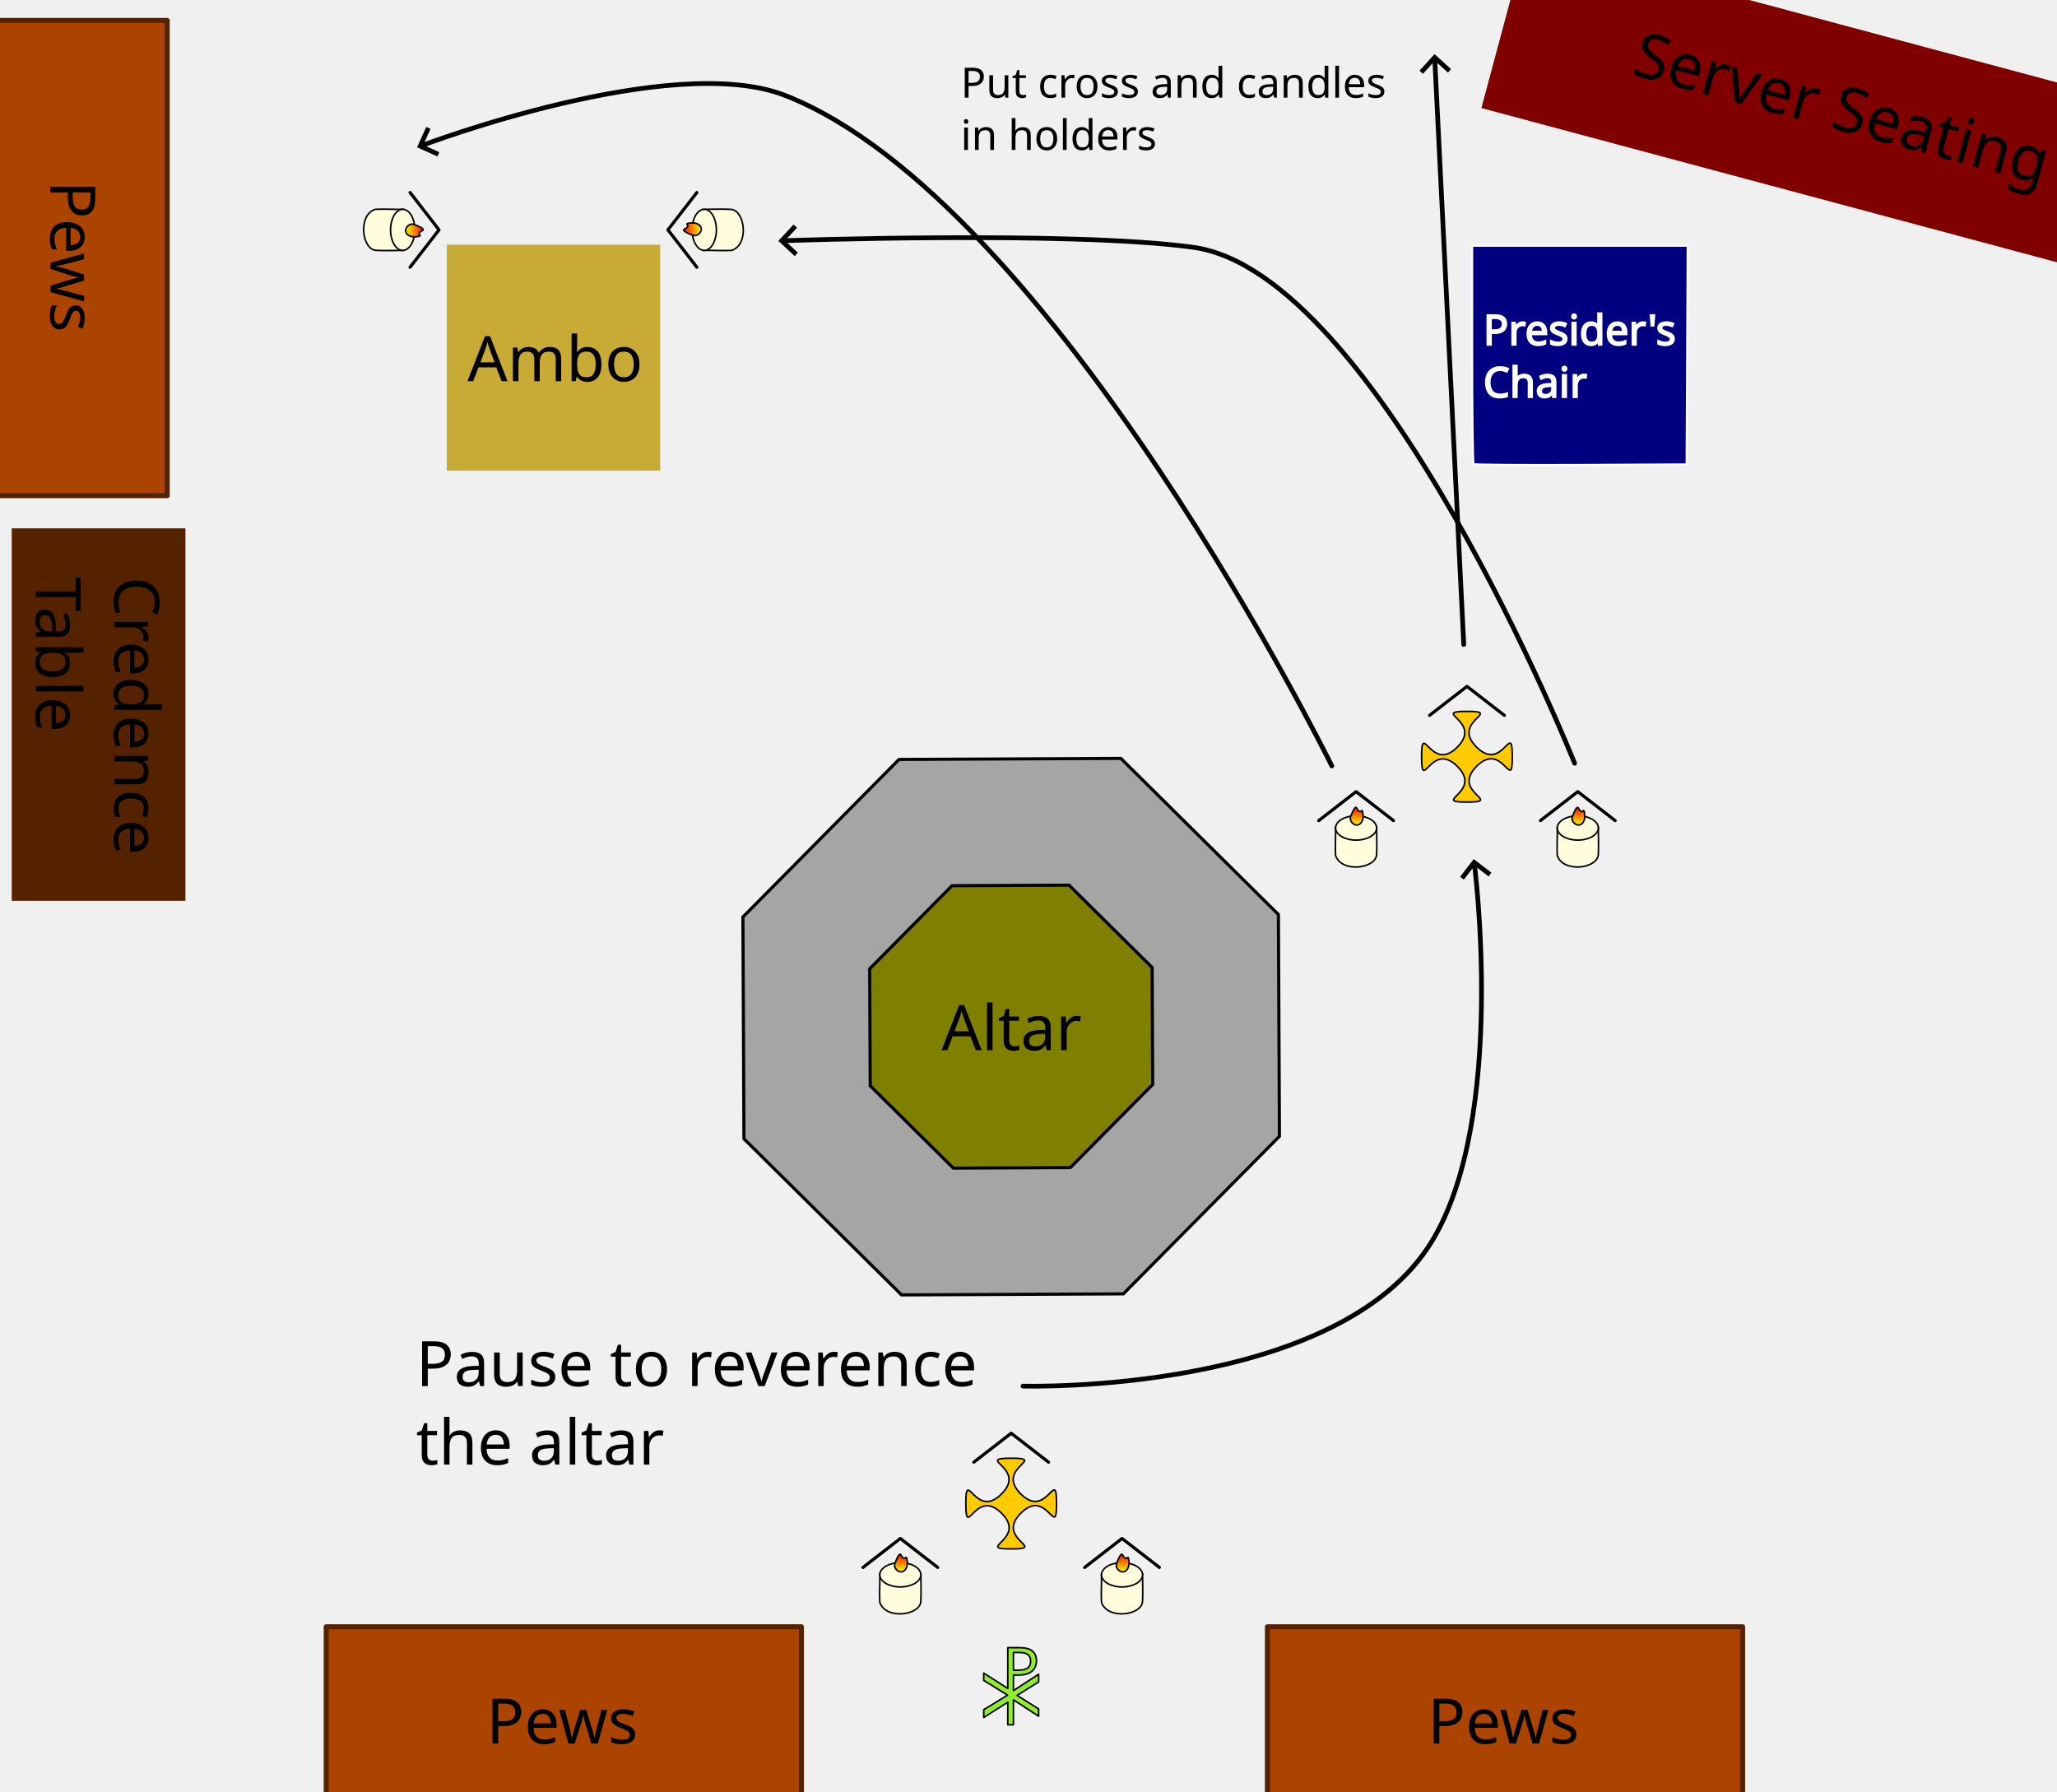
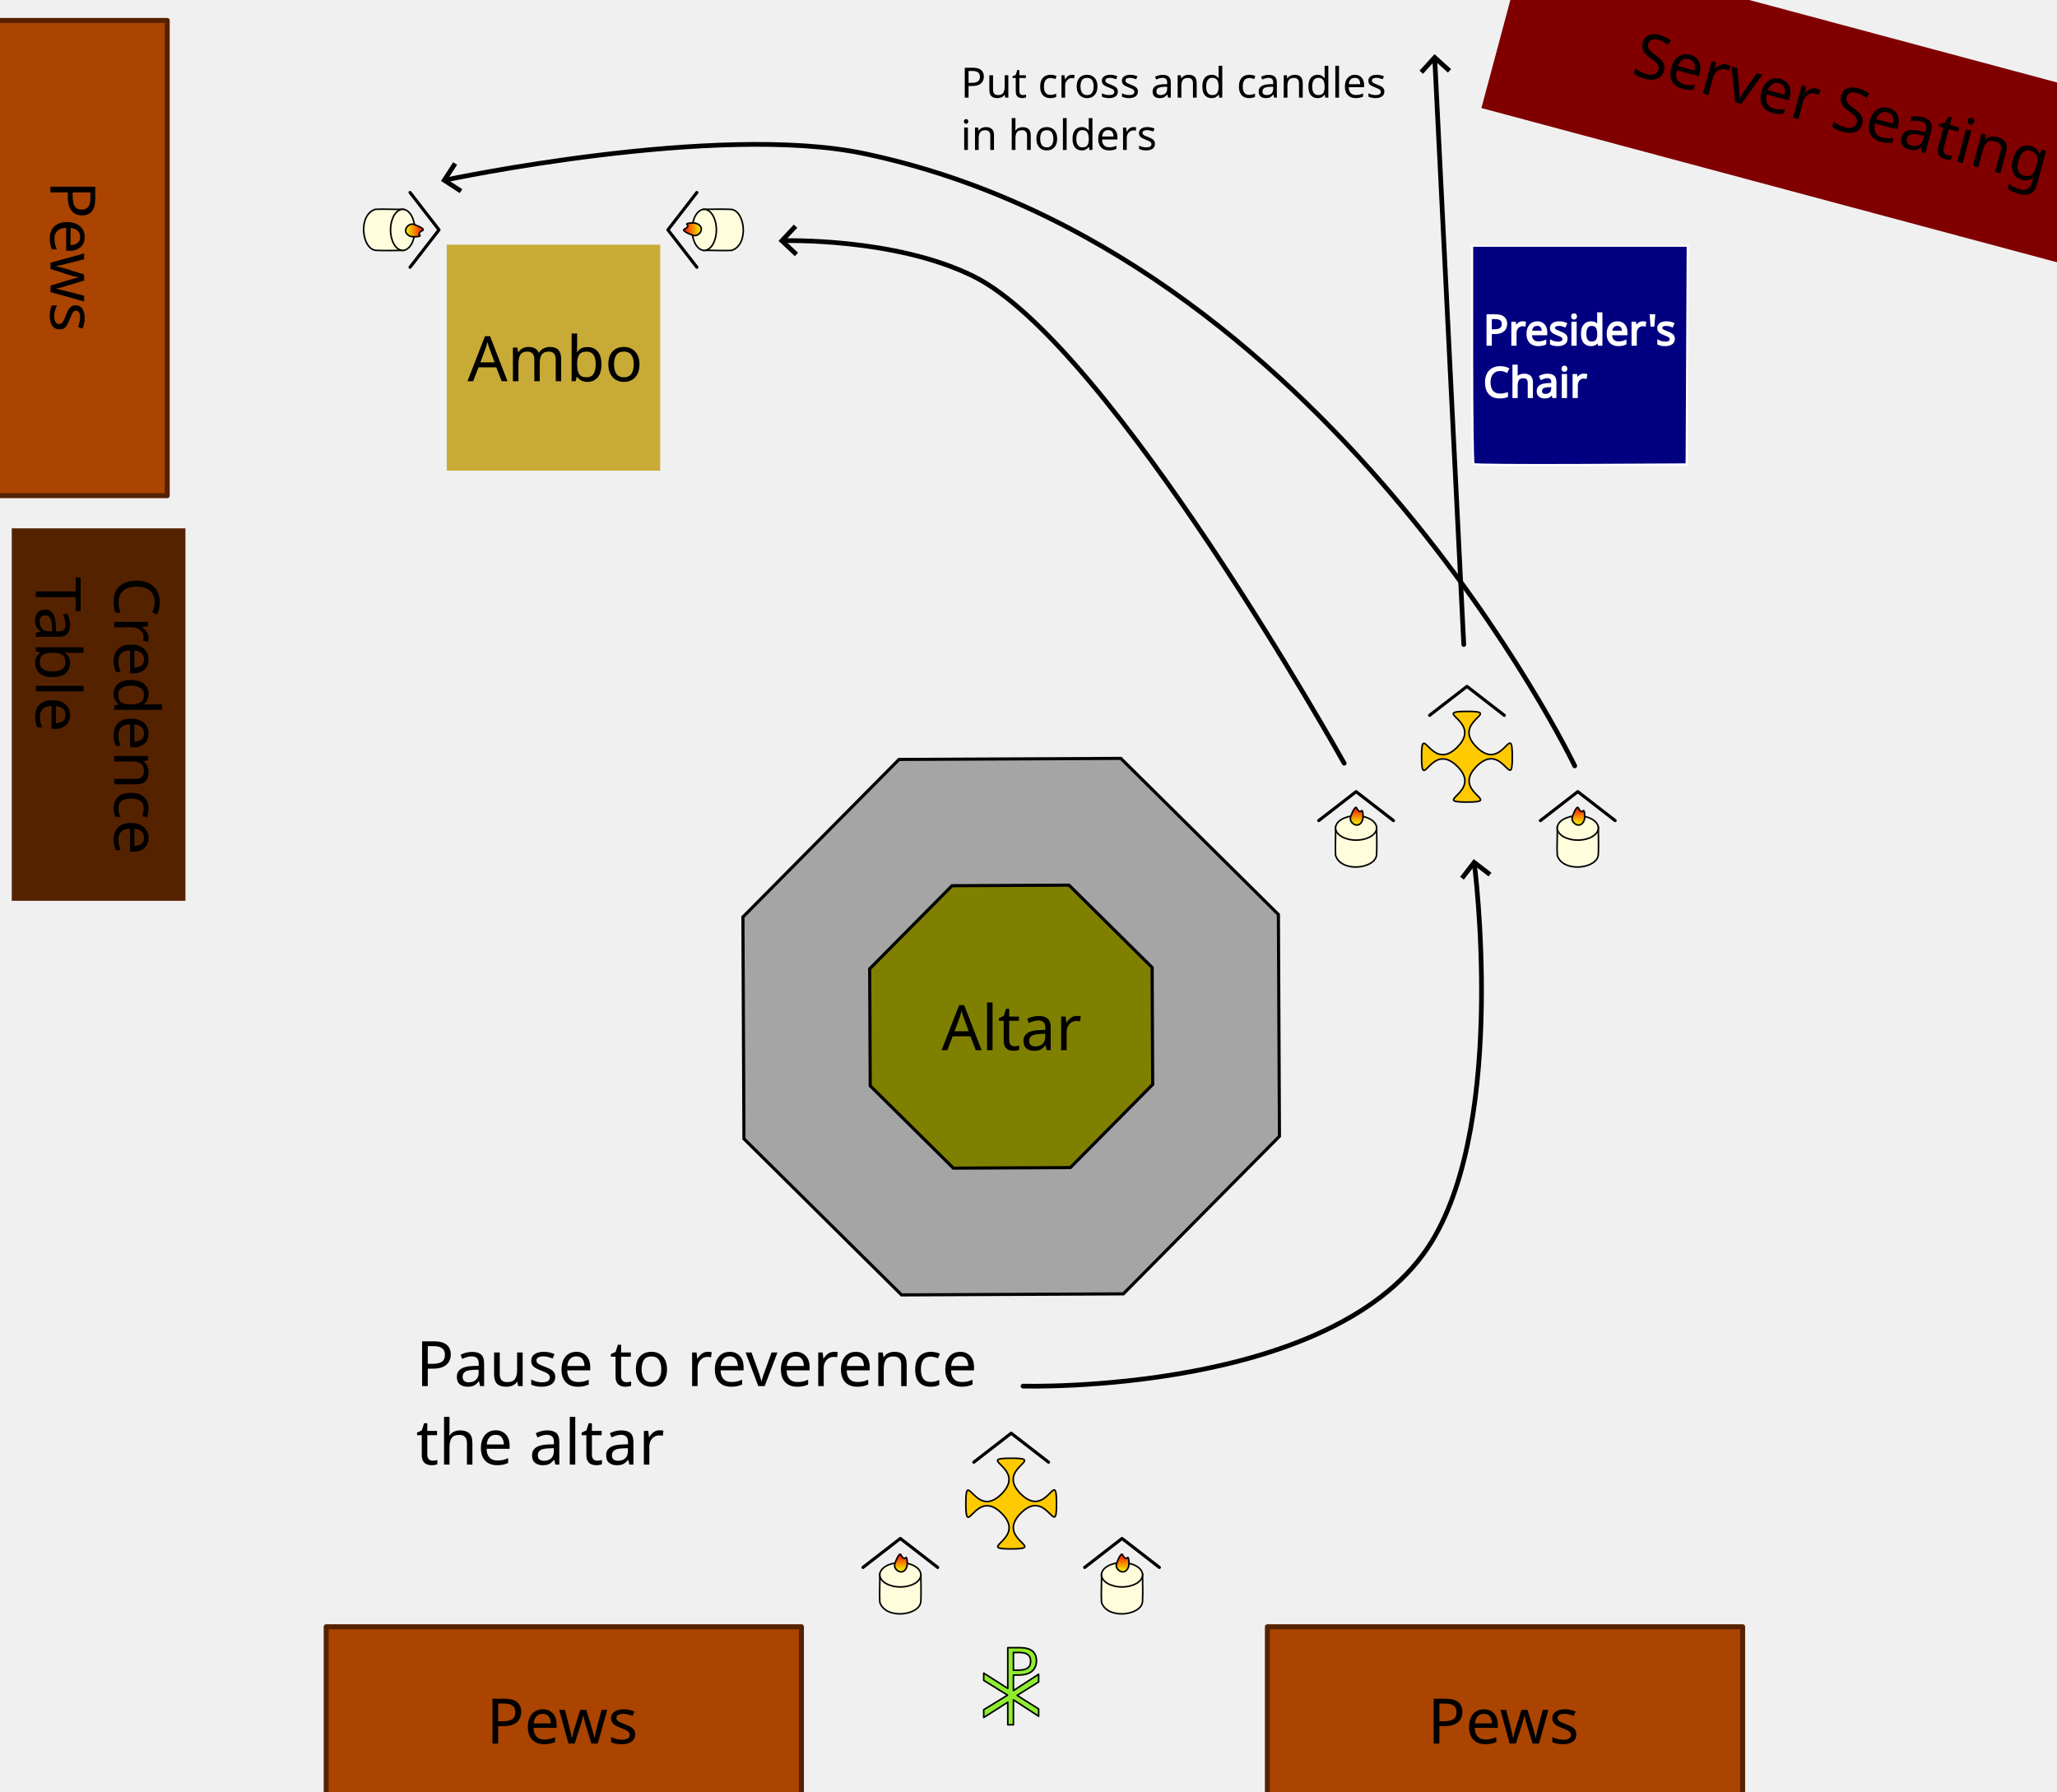
<svg xmlns="http://www.w3.org/2000/svg" xmlns:xlink="http://www.w3.org/1999/xlink" width="1310.667" height="1141.333" viewBox="0 0 346.781 301.978" version="1.1" id="svg3433" xml:space="preserve">
  <defs id="defs3430">
    <marker style="overflow:visible" id="Arrow1" refX="0" refY="0" orient="auto-start-reverse" markerWidth="4.061" markerHeight="6.707" viewBox="0 0 4.061 6.707" preserveAspectRatio="xMidYMid">
      <path style="fill:none;stroke:context-stroke;stroke-width:1;stroke-linecap:butt" d="M 3,-3 0,0 3,3" id="path5057" transform="rotate(180,0.125,0)" />
    </marker>
    <linearGradient id="linearGradient2110">
      <stop style="stop-color:#edff00;stop-opacity:1;" offset="0" id="stop2106" />
      <stop style="stop-color:#ff1700;stop-opacity:1;" offset="1" id="stop2108" />
    </linearGradient>
    <linearGradient id="linearGradient1039">
      <stop style="stop-color:#000000;stop-opacity:1;" offset="0" id="stop1037" />
    </linearGradient>
    <linearGradient xlink:href="#linearGradient2110" id="linearGradient2112" x1="-400.906" y1="784.281" x2="-400.906" y2="773.75" gradientUnits="userSpaceOnUse" gradientTransform="matrix(0.8073257,0,0,0.8073257,-77.17398,150.3789)" />
    <linearGradient xlink:href="#linearGradient2110" id="linearGradient298" gradientUnits="userSpaceOnUse" gradientTransform="matrix(0.8073257,0,0,0.8073257,-77.17398,150.3789)" x1="-400.906" y1="784.281" x2="-400.906" y2="773.75" />
    <linearGradient xlink:href="#linearGradient2110" id="linearGradient663" gradientUnits="userSpaceOnUse" gradientTransform="matrix(0.8073257,0,0,0.8073257,-77.17398,150.3789)" x1="-400.906" y1="784.281" x2="-400.906" y2="773.75" />
    <linearGradient xlink:href="#linearGradient2110" id="linearGradient665" gradientUnits="userSpaceOnUse" gradientTransform="matrix(0.8073257,0,0,0.8073257,-77.17398,150.3789)" x1="-400.906" y1="784.281" x2="-400.906" y2="773.75" />
    <linearGradient xlink:href="#linearGradient2110" id="linearGradient715" gradientUnits="userSpaceOnUse" gradientTransform="matrix(0.8073257,0,0,0.8073257,-77.17398,150.3789)" x1="-400.906" y1="784.281" x2="-400.906" y2="773.75" />
    <linearGradient xlink:href="#linearGradient2110" id="linearGradient717" gradientUnits="userSpaceOnUse" gradientTransform="matrix(0.8073257,0,0,0.8073257,-77.17398,150.3789)" x1="-400.906" y1="784.281" x2="-400.906" y2="773.75" />
  </defs>
  <g id="layer1">
    <g id="g1775" transform="matrix(0.2645833,0,0,0.2645833,261.064,60.97813)">
      <path style="fill:#ffca00;fill-opacity:1;stroke:#000000;stroke-width:4.58;stroke-dasharray:none;stroke-dashoffset:0;stroke-opacity:1" id="path1746" d="m -399.077,179.704 c -107.423,-11.161 -30.597,127.778 -98.665,43.926 -68.068,-83.851 52.11,19.896 63.271,-87.527 11.161,-107.423 -127.778,-30.597 -43.926,-98.665 83.851,-68.068 -19.896,52.11 87.527,63.271 107.423,11.161 30.597,-127.778 98.665,-43.926 68.068,83.851 -52.11,-19.896 -63.271,87.527 -11.161,107.423 127.778,30.597 43.926,98.665 -83.851,68.068 19.896,-52.11 -87.527,-63.271 z" transform="matrix(0.1372033,-0.1698323,0.1698323,0.1372033,-312.0219,641.285)" />
      <path style="fill:none;stroke:#000000;stroke-width:2;stroke-linecap:round;stroke-linejoin:round;stroke-dasharray:none;stroke-opacity:1" d="m -366.202,701.22 23.803,-18.438 23.803,18.438" id="path1769" />
    </g>
    <path style="fill:none;stroke:#000000;stroke-width:0.529;stroke-linecap:round;stroke-linejoin:round;stroke-dasharray:none;stroke-opacity:1" d="m -121.965,185.858 6.298,-4.878 6.298,4.878" id="path1771" />
    <g id="g4879" transform="matrix(0.2645833,0,0,0.2645833,188.7703,148.2511)">
      <g aria-label="P" id="text4835" style="font-size:40px;line-height:1.25;fill:#000000;fill-opacity:1;stroke:#000000;stroke-linecap:butt;stroke-linejoin:round;stroke-opacity:1" transform="translate(-480.3961,91.84043)">
        <path id="path4841" style="fill:#90ec2f;fill-opacity:1;stroke:#000000;stroke-linecap:butt;stroke-linejoin:round;stroke-opacity:1" d="m 409.068,397.72 v 25.973 l -15.33,-9.766 v 4.654 l 15.189,9.406 -15.189,9.262 v 4.998 l 15.33,-9.756 v 14.393 h 3.6 v -15.906 l 16.055,10.436 v -4.654 l -13.719,-8.623 13.719,-8.574 v -4.9 l -16.055,10.42 v -9.922 h 3.279 c 2.853,0 5.106,-0.426 6.76,-1.279 1.68,-0.853 2.867,-1.96 3.561,-3.32 0.72,-1.387 1.08,-2.868 1.08,-4.441 0,-2.667 -0.854,-4.733 -2.561,-6.199 -1.707,-1.467 -4.427,-2.199 -8.16,-2.199 z m 3.6,3.08 h 3.641 c 2.533,0 4.385,0.453 5.559,1.359 1.173,0.907 1.76,2.279 1.76,4.119 0,2.107 -0.667,3.6 -2,4.48 -1.333,0.88 -3.36,1.32 -6.08,1.32 h -2.879 z" />
      </g>
      <g aria-label="X" transform="rotate(90)" id="text4839" style="font-size:48.997px;line-height:1.25;stroke:#000000;stroke-width:1.225;stroke-linejoin:round" />
    </g>
    <text xml:space="preserve" style="font-style:normal;font-weight:normal;font-size:10.583px;line-height:1.25;font-family:sans-serif;fill:#000000;fill-opacity:1;stroke:none;stroke-width:0.265" x="84.119" y="98.922" id="text5303">
      <tspan id="tspan5301" x="84.119" y="98.922" style="stroke-width:0.265" />
    </text>
    <g id="g13302" transform="matrix(0.2645833,0,0,0.2645833,65.6757,-105.2056)">
      <path style="fill:#c8ab37;stroke-width:1.333" d="m 36.43,625.548 v -72 h 68 68 v 72 72 h -68 -68 z" id="path4031" />
      <text xml:space="preserve" style="font-style:normal;font-weight:normal;font-size:40px;line-height:1.25;font-family:sans-serif;fill:#000000;fill-opacity:1;stroke:none" x="49.63" y="640.548" id="text13059">
        <tspan id="tspan13057" x="49.63" y="640.548">Ambo</tspan>
      </text>
    </g>
    <g id="g13323" transform="matrix(0.2645833,0,0,0.2645833,-8.401512,-40.82368)">
      <path style="fill:#000080;stroke:#ffffff;stroke-width:1.333" d="m 970.664,450.004 c -0.496,-0.496 -0.901,-32.001 -0.901,-70.012 v -69.111 h 68.679 68.679 l -0.345,69.667 -0.345,69.667 -67.432,0.345 c -37.088,0.19 -67.838,-0.06 -68.333,-0.556 z" id="path4035" />
      <text xml:space="preserve" style="font-style:normal;font-variant:normal;font-weight:normal;font-stretch:normal;font-size:26.667px;line-height:1.25;font-family:sans-serif;-inkscape-font-specification:'sans-serif, Normal';font-variant-ligatures:normal;font-variant-caps:normal;font-variant-numeric:normal;font-variant-east-asian:normal;fill:#ffffff;fill-opacity:1;stroke:#ffffff" x="976.83" y="374.086" id="text13063">
        <tspan id="tspan13061" x="976.83" y="374.086">Presider's</tspan>
        <tspan x="976.83" y="407.419" id="tspan13065">Chair</tspan>
      </text>
    </g>
    <g id="g13334" transform="matrix(0.0684792,-0.2555679,0.2555679,0.0684792,168.199,318.2434)">
      <path style="fill:#800000;stroke-width:1.333" d="M 1175.097,225.548 V 4.215 h 55.333 55.333 V 225.548 446.881 h -55.333 -55.333 z" id="path4037" />
      <text xml:space="preserve" style="font-style:normal;font-weight:normal;font-size:40px;line-height:1.25;font-family:sans-serif;fill:#000000;fill-opacity:1;stroke:none" x="90.288" y="-1220.49" id="text13069" transform="rotate(90)">
        <tspan id="tspan13067" x="90.288" y="-1220.49">Server Seating</tspan>
      </text>
    </g>
    <g id="g13329" transform="matrix(0.2645833,0,0,0.2645833,-308.5778,-33.39672)">
      <path style="fill:#552200;stroke-width:1.333" d="M 1173.763,581.548 V 462.881 h 55.333 55.333 V 581.548 700.215 h -55.333 -55.333 z" id="path4029" />
      <text xml:space="preserve" style="font-style:normal;font-weight:normal;font-size:40px;line-height:1.25;font-family:sans-serif;fill:#000000;fill-opacity:1;stroke:none" x="493.768" y="-1239.097" id="text13073" transform="rotate(90)">
        <tspan id="tspan13071" x="493.768" y="-1239.097">Credence</tspan>
        <tspan x="493.768" y="-1189.097" id="tspan13075">Table</tspan>
      </text>
    </g>
    <g id="g13312" transform="matrix(0.2645833,0,0,0.2645833,0.9973551,0.0867436)">
      <rect style="fill:#aa4400;stroke:#552200;stroke-width:3.191;stroke-linecap:round;stroke-linejoin:round" id="rect13131" width="302.804" height="120.693" x="204.076" y="1036.244" />
      <text xml:space="preserve" style="font-style:normal;font-weight:normal;font-size:40px;line-height:1.25;font-family:sans-serif;fill:#000000;fill-opacity:1;stroke:none" x="306.158" y="1110.67" id="text13293">
        <tspan id="tspan13291" x="306.158" y="1110.67">Pews</tspan>
      </text>
    </g>
    <g id="g13317" transform="matrix(0.2645833,0,0,0.2645833,0.9973551,0.0867436)">
      <rect style="fill:#aa4400;stroke:#552200;stroke-width:3.191;stroke-linecap:round;stroke-linejoin:round" id="rect13289" width="302.804" height="120.693" x="803.787" y="1036.244" />
      <text xml:space="preserve" style="font-style:normal;font-weight:normal;font-size:40px;line-height:1.25;font-family:sans-serif;fill:#000000;fill-opacity:1;stroke:none" x="905.869" y="1110.67" id="text13297">
        <tspan id="tspan13295" x="905.869" y="1110.67">Pews</tspan>
      </text>
    </g>
    <g id="g3342" transform="matrix(0.2645833,0,0,0.2645833,130.8192,156.3429)">
      <path style="fill:#a5a5a5;fill-opacity:1;stroke:#000000;stroke-width:2.455;stroke-dasharray:none;stroke-opacity:0.995" id="path342" d="M 375.215,230.901 229.535,325.058 59.946,288.627 -34.211,142.947 2.22,-26.642 147.899,-120.799 317.489,-84.368 411.646,61.311 Z" transform="matrix(0.7958,-0.1748726,0.1748726,0.7958,-18.17912,15.00078)" />
      <path style="fill:#808000;fill-opacity:1;stroke:#000000;stroke-width:4.654;stroke-dasharray:none;stroke-opacity:0.995" id="path346" d="M 375.215,230.901 229.535,325.058 59.946,288.627 -34.211,142.947 2.22,-26.642 147.899,-120.799 317.489,-84.368 411.646,61.311 Z" transform="matrix(0.4197551,-0.09223885,0.09223885,0.4197551,61.22646,37.8116)" />
      <text xml:space="preserve" style="font-style:normal;font-weight:normal;font-size:40px;line-height:1.25;font-family:sans-serif;fill:#000000;fill-opacity:1;stroke:none" x="105.522" y="78.274" id="text3286">
        <tspan id="tspan3284" x="105.522" y="78.274">Altar</tspan>
      </text>
    </g>
    <g id="g3350" transform="matrix(0,0.2645833,-0.2645833,0,302.363,-50.54762)">
      <rect style="fill:#aa4400;stroke:#552200;stroke-width:3.191;stroke-linecap:round;stroke-linejoin:round" id="rect3344" width="302.804" height="120.693" x="204.076" y="1036.244" />
      <text xml:space="preserve" style="font-style:normal;font-weight:normal;font-size:40px;line-height:1.25;font-family:sans-serif;fill:#000000;fill-opacity:1;stroke:none" x="306.158" y="1110.67" id="text3348">
        <tspan id="tspan3346" x="306.158" y="1110.67">Pews</tspan>
      </text>
    </g>
    <g id="g314" transform="translate(-0.9632861)">
      <g id="g3921" transform="matrix(0.2645833,0,0,0.2645833,257.7266,57.0388)">
        <g id="g3901" transform="matrix(1.291578,0,0,1.291578,121.3577,-225.832)" style="stroke-width:0.774;stroke-dasharray:none">
          <g id="g1976" style="stroke-width:0.774;stroke-dasharray:none">
            <path id="ellipse1964" style="fill:#fffddc;stroke:#000000;stroke-width:0.774;stroke-linecap:round;stroke-linejoin:round;stroke-dasharray:none" d="m -411.295,784.34 c 0.13,4.625 -0.247,9.546 0,14.033 2.765,8.793 20.068,6.628 20.254,-0.535 0.212,-4.273 0,-9.041 0,-13.498 z" />
            <ellipse style="fill:#fffddc;fill-opacity:1;stroke:#000000;stroke-width:0.774;stroke-linecap:round;stroke-linejoin:round;stroke-dasharray:none;stroke-dashoffset:0;stroke-opacity:1" id="path1835" ry="5.994" rx="10.127" cy="784.857" cx="-401.164" />
          </g>
          <path id="path2030" style="fill:url(#linearGradient2112);stroke:#000000;stroke-width:0.774;stroke-linecap:round;stroke-linejoin:round;stroke-dasharray:none" d="m -397.733,779.412 c -0.034,2.299 -1.445,4.011 -3.103,4.011 -1.658,0 -3.789,-2.002 -3.002,-4.163 0.833,-2.286 2.356,-5.69 3.002,-4.163 0.4,0.946 1.579,2.331 2.224,1.371 0.606,-0.902 0.905,1.239 0.879,2.944 z" />
        </g>
        <path style="fill:none;stroke:#000000;stroke-width:2;stroke-linecap:round;stroke-linejoin:round;stroke-dasharray:none;stroke-opacity:1" d="m -420.58,783.176 23.803,-18.438 23.803,18.438" id="path3895" />
      </g>
      <g id="g296" transform="matrix(0.2645833,0,0,0.2645833,295.1014,57.0388)">
        <g id="g292" transform="matrix(1.291578,0,0,1.291578,121.3577,-225.832)" style="stroke-width:0.774;stroke-dasharray:none">
          <g id="g288" style="stroke-width:0.774;stroke-dasharray:none">
            <path id="path284" style="fill:#fffddc;stroke:#000000;stroke-width:0.774;stroke-linecap:round;stroke-linejoin:round;stroke-dasharray:none" d="m -411.295,784.34 c 0.13,4.625 -0.247,9.546 0,14.033 2.765,8.793 20.068,6.628 20.254,-0.535 0.212,-4.273 0,-9.041 0,-13.498 z" />
            <ellipse style="fill:#fffddc;fill-opacity:1;stroke:#000000;stroke-width:0.774;stroke-linecap:round;stroke-linejoin:round;stroke-dasharray:none;stroke-dashoffset:0;stroke-opacity:1" id="ellipse286" ry="5.994" rx="10.127" cy="784.857" cx="-401.164" />
          </g>
          <path id="path290" style="fill:url(#linearGradient298);stroke:#000000;stroke-width:0.774;stroke-linecap:round;stroke-linejoin:round;stroke-dasharray:none" d="m -397.733,779.412 c -0.034,2.299 -1.445,4.011 -3.103,4.011 -1.658,0 -3.789,-2.002 -3.002,-4.163 0.833,-2.286 2.356,-5.69 3.002,-4.163 0.4,0.946 1.579,2.331 2.224,1.371 0.606,-0.902 0.905,1.239 0.879,2.944 z" />
        </g>
        <path style="fill:none;stroke:#000000;stroke-width:2;stroke-linecap:round;stroke-linejoin:round;stroke-dasharray:none;stroke-opacity:1" d="m -420.58,783.176 23.803,-18.438 23.803,18.438" id="path294" />
      </g>
    </g>
    <g id="g1775-7" transform="matrix(0.2645833,0,0,0.2645833,337.9002,-64.93157)">
      <path style="fill:#ffca00;fill-opacity:1;stroke:#000000;stroke-width:4.58;stroke-dasharray:none;stroke-dashoffset:0;stroke-opacity:1" id="path1746-5" d="m -399.077,179.704 c -107.423,-11.161 -30.597,127.778 -98.665,43.926 -68.068,-83.851 52.11,19.896 63.271,-87.527 11.161,-107.423 -127.778,-30.597 -43.926,-98.665 83.851,-68.068 -19.896,52.11 87.527,63.271 107.423,11.161 30.597,-127.778 98.665,-43.926 68.068,83.851 -52.11,-19.896 -63.271,87.527 -11.161,107.423 127.778,30.597 43.926,98.665 -83.851,68.068 19.896,-52.11 -87.527,-63.271 z" transform="matrix(0.1372033,-0.1698323,0.1698323,0.1372033,-312.0219,641.285)" />
      <path style="fill:none;stroke:#000000;stroke-width:2;stroke-linecap:round;stroke-linejoin:round;stroke-dasharray:none;stroke-opacity:1" d="m -366.202,701.22 23.803,-18.438 23.803,18.438" id="path1769-3" />
    </g>
    <g id="g314-5" transform="translate(75.87291,-125.9097)">
      <g id="g3921-6" transform="matrix(0.2645833,0,0,0.2645833,257.7266,57.0388)">
        <g id="g3901-2" transform="matrix(1.291578,0,0,1.291578,121.3577,-225.832)" style="stroke-width:0.774;stroke-dasharray:none">
          <g id="g1976-9" style="stroke-width:0.774;stroke-dasharray:none">
            <path id="ellipse1964-1" style="fill:#fffddc;stroke:#000000;stroke-width:0.774;stroke-linecap:round;stroke-linejoin:round;stroke-dasharray:none" d="m -411.295,784.34 c 0.13,4.625 -0.247,9.546 0,14.033 2.765,8.793 20.068,6.628 20.254,-0.535 0.212,-4.273 0,-9.041 0,-13.498 z" />
            <ellipse style="fill:#fffddc;fill-opacity:1;stroke:#000000;stroke-width:0.774;stroke-linecap:round;stroke-linejoin:round;stroke-dasharray:none;stroke-dashoffset:0;stroke-opacity:1" id="path1835-2" ry="5.994" rx="10.127" cy="784.857" cx="-401.164" />
          </g>
          <path id="path2030-7" style="fill:url(#linearGradient663);stroke:#000000;stroke-width:0.774;stroke-linecap:round;stroke-linejoin:round;stroke-dasharray:none" d="m -397.733,779.412 c -0.034,2.299 -1.445,4.011 -3.103,4.011 -1.658,0 -3.789,-2.002 -3.002,-4.163 0.833,-2.286 2.356,-5.69 3.002,-4.163 0.4,0.946 1.579,2.331 2.224,1.371 0.606,-0.902 0.905,1.239 0.879,2.944 z" />
        </g>
        <path style="fill:none;stroke:#000000;stroke-width:2;stroke-linecap:round;stroke-linejoin:round;stroke-dasharray:none;stroke-opacity:1" d="m -420.58,783.176 23.803,-18.438 23.803,18.438" id="path3895-0" />
      </g>
      <g id="g296-9" transform="matrix(0.2645833,0,0,0.2645833,295.1014,57.0388)">
        <g id="g292-3" transform="matrix(1.291578,0,0,1.291578,121.3577,-225.832)" style="stroke-width:0.774;stroke-dasharray:none">
          <g id="g288-6" style="stroke-width:0.774;stroke-dasharray:none">
            <path id="path284-0" style="fill:#fffddc;stroke:#000000;stroke-width:0.774;stroke-linecap:round;stroke-linejoin:round;stroke-dasharray:none" d="m -411.295,784.34 c 0.13,4.625 -0.247,9.546 0,14.033 2.765,8.793 20.068,6.628 20.254,-0.535 0.212,-4.273 0,-9.041 0,-13.498 z" />
            <ellipse style="fill:#fffddc;fill-opacity:1;stroke:#000000;stroke-width:0.774;stroke-linecap:round;stroke-linejoin:round;stroke-dasharray:none;stroke-dashoffset:0;stroke-opacity:1" id="ellipse286-6" ry="5.994" rx="10.127" cy="784.857" cx="-401.164" />
          </g>
          <path id="path290-2" style="fill:url(#linearGradient665);stroke:#000000;stroke-width:0.774;stroke-linecap:round;stroke-linejoin:round;stroke-dasharray:none" d="m -397.733,779.412 c -0.034,2.299 -1.445,4.011 -3.103,4.011 -1.658,0 -3.789,-2.002 -3.002,-4.163 0.833,-2.286 2.356,-5.69 3.002,-4.163 0.4,0.946 1.579,2.331 2.224,1.371 0.606,-0.902 0.905,1.239 0.879,2.944 z" />
        </g>
        <path style="fill:none;stroke:#000000;stroke-width:2;stroke-linecap:round;stroke-linejoin:round;stroke-dasharray:none;stroke-opacity:1" d="m -420.58,783.176 23.803,-18.438 23.803,18.438" id="path294-6" />
      </g>
    </g>
    <text xml:space="preserve" style="font-style:normal;font-weight:normal;font-size:10.583px;line-height:1.25;font-family:sans-serif;fill:#000000;fill-opacity:1;stroke:none;stroke-width:0.265" x="70.131" y="233.686" id="text370">
      <tspan id="tspan368" style="stroke-width:0.265" x="70.131" y="233.686">Pause to reverence</tspan>
      <tspan style="stroke-width:0.265" x="70.131" y="246.915" id="tspan758">the altar</tspan>
    </text>
    <path style="fill:none;stroke:#000000;stroke-width:0.794;stroke-linecap:round;stroke-linejoin:miter;stroke-dasharray:none;stroke-opacity:1;marker-end:url(#Arrow1)" d="m 172.467,233.686 c 0,0 53.197,1.52 68.965,-24.472 12.674,-20.891 7.119,-63.626 7.119,-63.626" id="path485" />
    <g id="g756" transform="translate(-2.053899,5.339262)">
      <g id="g697" transform="matrix(0,0.2645833,-0.2645833,0,278.4008,138.3941)">
        <g id="g693" transform="matrix(1.291578,0,0,1.291578,121.3577,-225.832)" style="stroke-width:0.774;stroke-dasharray:none">
          <g id="g689" style="stroke-width:0.774;stroke-dasharray:none">
            <path id="path685" style="fill:#fffddc;stroke:#000000;stroke-width:0.774;stroke-linecap:round;stroke-linejoin:round;stroke-dasharray:none" d="m -411.295,784.34 c 0.13,4.625 -0.247,9.546 0,14.033 2.765,8.793 20.068,6.628 20.254,-0.535 0.212,-4.273 0,-9.041 0,-13.498 z" />
            <ellipse style="fill:#fffddc;fill-opacity:1;stroke:#000000;stroke-width:0.774;stroke-linecap:round;stroke-linejoin:round;stroke-dasharray:none;stroke-dashoffset:0;stroke-opacity:1" id="ellipse687" ry="5.994" rx="10.127" cy="784.857" cx="-401.164" />
          </g>
          <path id="path691" style="fill:url(#linearGradient715);stroke:#000000;stroke-width:0.774;stroke-linecap:round;stroke-linejoin:round;stroke-dasharray:none" d="m -397.733,779.412 c -0.034,2.299 -1.445,4.011 -3.103,4.011 -1.658,0 -3.789,-2.002 -3.002,-4.163 0.833,-2.286 2.356,-5.69 3.002,-4.163 0.4,0.946 1.579,2.331 2.224,1.371 0.606,-0.902 0.905,1.239 0.879,2.944 z" />
        </g>
        <path style="fill:none;stroke:#000000;stroke-width:2;stroke-linecap:round;stroke-linejoin:round;stroke-dasharray:none;stroke-opacity:1" d="m -420.58,783.176 23.803,-18.438 23.803,18.438" id="path695" />
      </g>
      <g id="g711" transform="matrix(0.2645833,0,0,0.2645833,212.1314,-175.2111)">
        <g id="g739" transform="rotate(-90,-370.7111,762.437)">
          <g id="g707" transform="matrix(1.291578,0,0,1.291578,121.3577,-225.832)" style="stroke-width:0.774;stroke-dasharray:none">
            <g id="g703" style="stroke-width:0.774;stroke-dasharray:none">
              <path id="path699" style="fill:#fffddc;stroke:#000000;stroke-width:0.774;stroke-linecap:round;stroke-linejoin:round;stroke-dasharray:none" d="m -411.295,784.34 c 0.13,4.625 -0.247,9.546 0,14.033 2.765,8.793 20.068,6.628 20.254,-0.535 0.212,-4.273 0,-9.041 0,-13.498 z" />
              <ellipse style="fill:#fffddc;fill-opacity:1;stroke:#000000;stroke-width:0.774;stroke-linecap:round;stroke-linejoin:round;stroke-dasharray:none;stroke-dashoffset:0;stroke-opacity:1" id="ellipse701" ry="5.994" rx="10.127" cy="784.857" cx="-401.164" />
            </g>
            <path id="path705" style="fill:url(#linearGradient717);stroke:#000000;stroke-width:0.774;stroke-linecap:round;stroke-linejoin:round;stroke-dasharray:none" d="m -397.733,779.412 c -0.034,2.299 -1.445,4.011 -3.103,4.011 -1.658,0 -3.789,-2.002 -3.002,-4.163 0.833,-2.286 2.356,-5.69 3.002,-4.163 0.4,0.946 1.579,2.331 2.224,1.371 0.606,-0.902 0.905,1.239 0.879,2.944 z" />
          </g>
          <path style="fill:none;stroke:#000000;stroke-width:2;stroke-linecap:round;stroke-linejoin:round;stroke-dasharray:none;stroke-opacity:1" d="m -420.58,783.176 23.803,-18.438 23.803,18.438" id="path709" />
        </g>
      </g>
    </g>
-     <path style="fill:none;stroke:#000000;stroke-width:0.794;stroke-linecap:round;stroke-linejoin:miter;stroke-dasharray:none;stroke-opacity:1;marker-end:url(#Arrow1)" d="m 224.525,129.126 c 0,0 -46.884,-95.21 -92.102,-113.014 -19.224,-7.569 -61.401,8.454 -61.401,8.454" id="path760" />
-     <path style="fill:none;stroke:#000000;stroke-width:0.794;stroke-linecap:round;stroke-linejoin:miter;stroke-dasharray:none;stroke-opacity:1;marker-end:url(#Arrow1)" d="m 265.459,128.681 c 0,0 -33.006,-82.669 -64.294,-86.985 -20.559,-2.836 -69.188,-1.112 -69.188,-1.112" id="path762" />
+     <path style="fill:none;stroke:#000000;stroke-width:0.794;stroke-linecap:round;stroke-linejoin:miter;stroke-dasharray:none;stroke-opacity:1;marker-end:url(#Arrow1)" d="m 265.479,129.126 c 0,0 -41.575,-86.757 -119.751,-103.226 -24.947,-5.255 -70.639,4.449 -70.639,4.449" id="path760" />
+     <path style="fill:none;stroke:#000000;stroke-width:0.794;stroke-linecap:round;stroke-linejoin:miter;stroke-dasharray:none;stroke-opacity:1;marker-end:url(#Arrow1)" d="m 226.612,128.681 c 0,0 -39.41,-70.656 -62.475,-82.091 -13.3,-6.594 -32.128,-6.007 -32.128,-6.007" id="path762" />
    <path style="fill:none;stroke:#000000;stroke-width:0.794;stroke-linecap:round;stroke-linejoin:miter;stroke-dasharray:none;stroke-opacity:1;marker-end:url(#Arrow1)" d="M 246.771,108.659 241.877,9.882" id="path764" />
    <text xml:space="preserve" style="font-style:normal;font-variant:normal;font-weight:normal;font-stretch:normal;font-size:7.056px;line-height:1.25;font-family:sans-serif;-inkscape-font-specification:'sans-serif, Normal';font-variant-ligatures:normal;font-variant-caps:normal;font-variant-numeric:normal;font-variant-east-asian:normal;fill:#000000;fill-opacity:1;stroke:none;stroke-width:0.265" x="161.957" y="16.463" id="text1764">
      <tspan id="tspan1762" style="font-style:normal;font-variant:normal;font-weight:normal;font-stretch:normal;font-size:7.056px;font-family:sans-serif;-inkscape-font-specification:'sans-serif, Normal';font-variant-ligatures:normal;font-variant-caps:normal;font-variant-numeric:normal;font-variant-east-asian:normal;stroke-width:0.265" x="161.957" y="16.463">Put cross and candles</tspan>
      <tspan style="font-style:normal;font-variant:normal;font-weight:normal;font-stretch:normal;font-size:7.056px;font-family:sans-serif;-inkscape-font-specification:'sans-serif, Normal';font-variant-ligatures:normal;font-variant-caps:normal;font-variant-numeric:normal;font-variant-east-asian:normal;stroke-width:0.265" x="161.957" y="25.282" id="tspan1768">in holders</tspan>
    </text>
  </g>
</svg>
